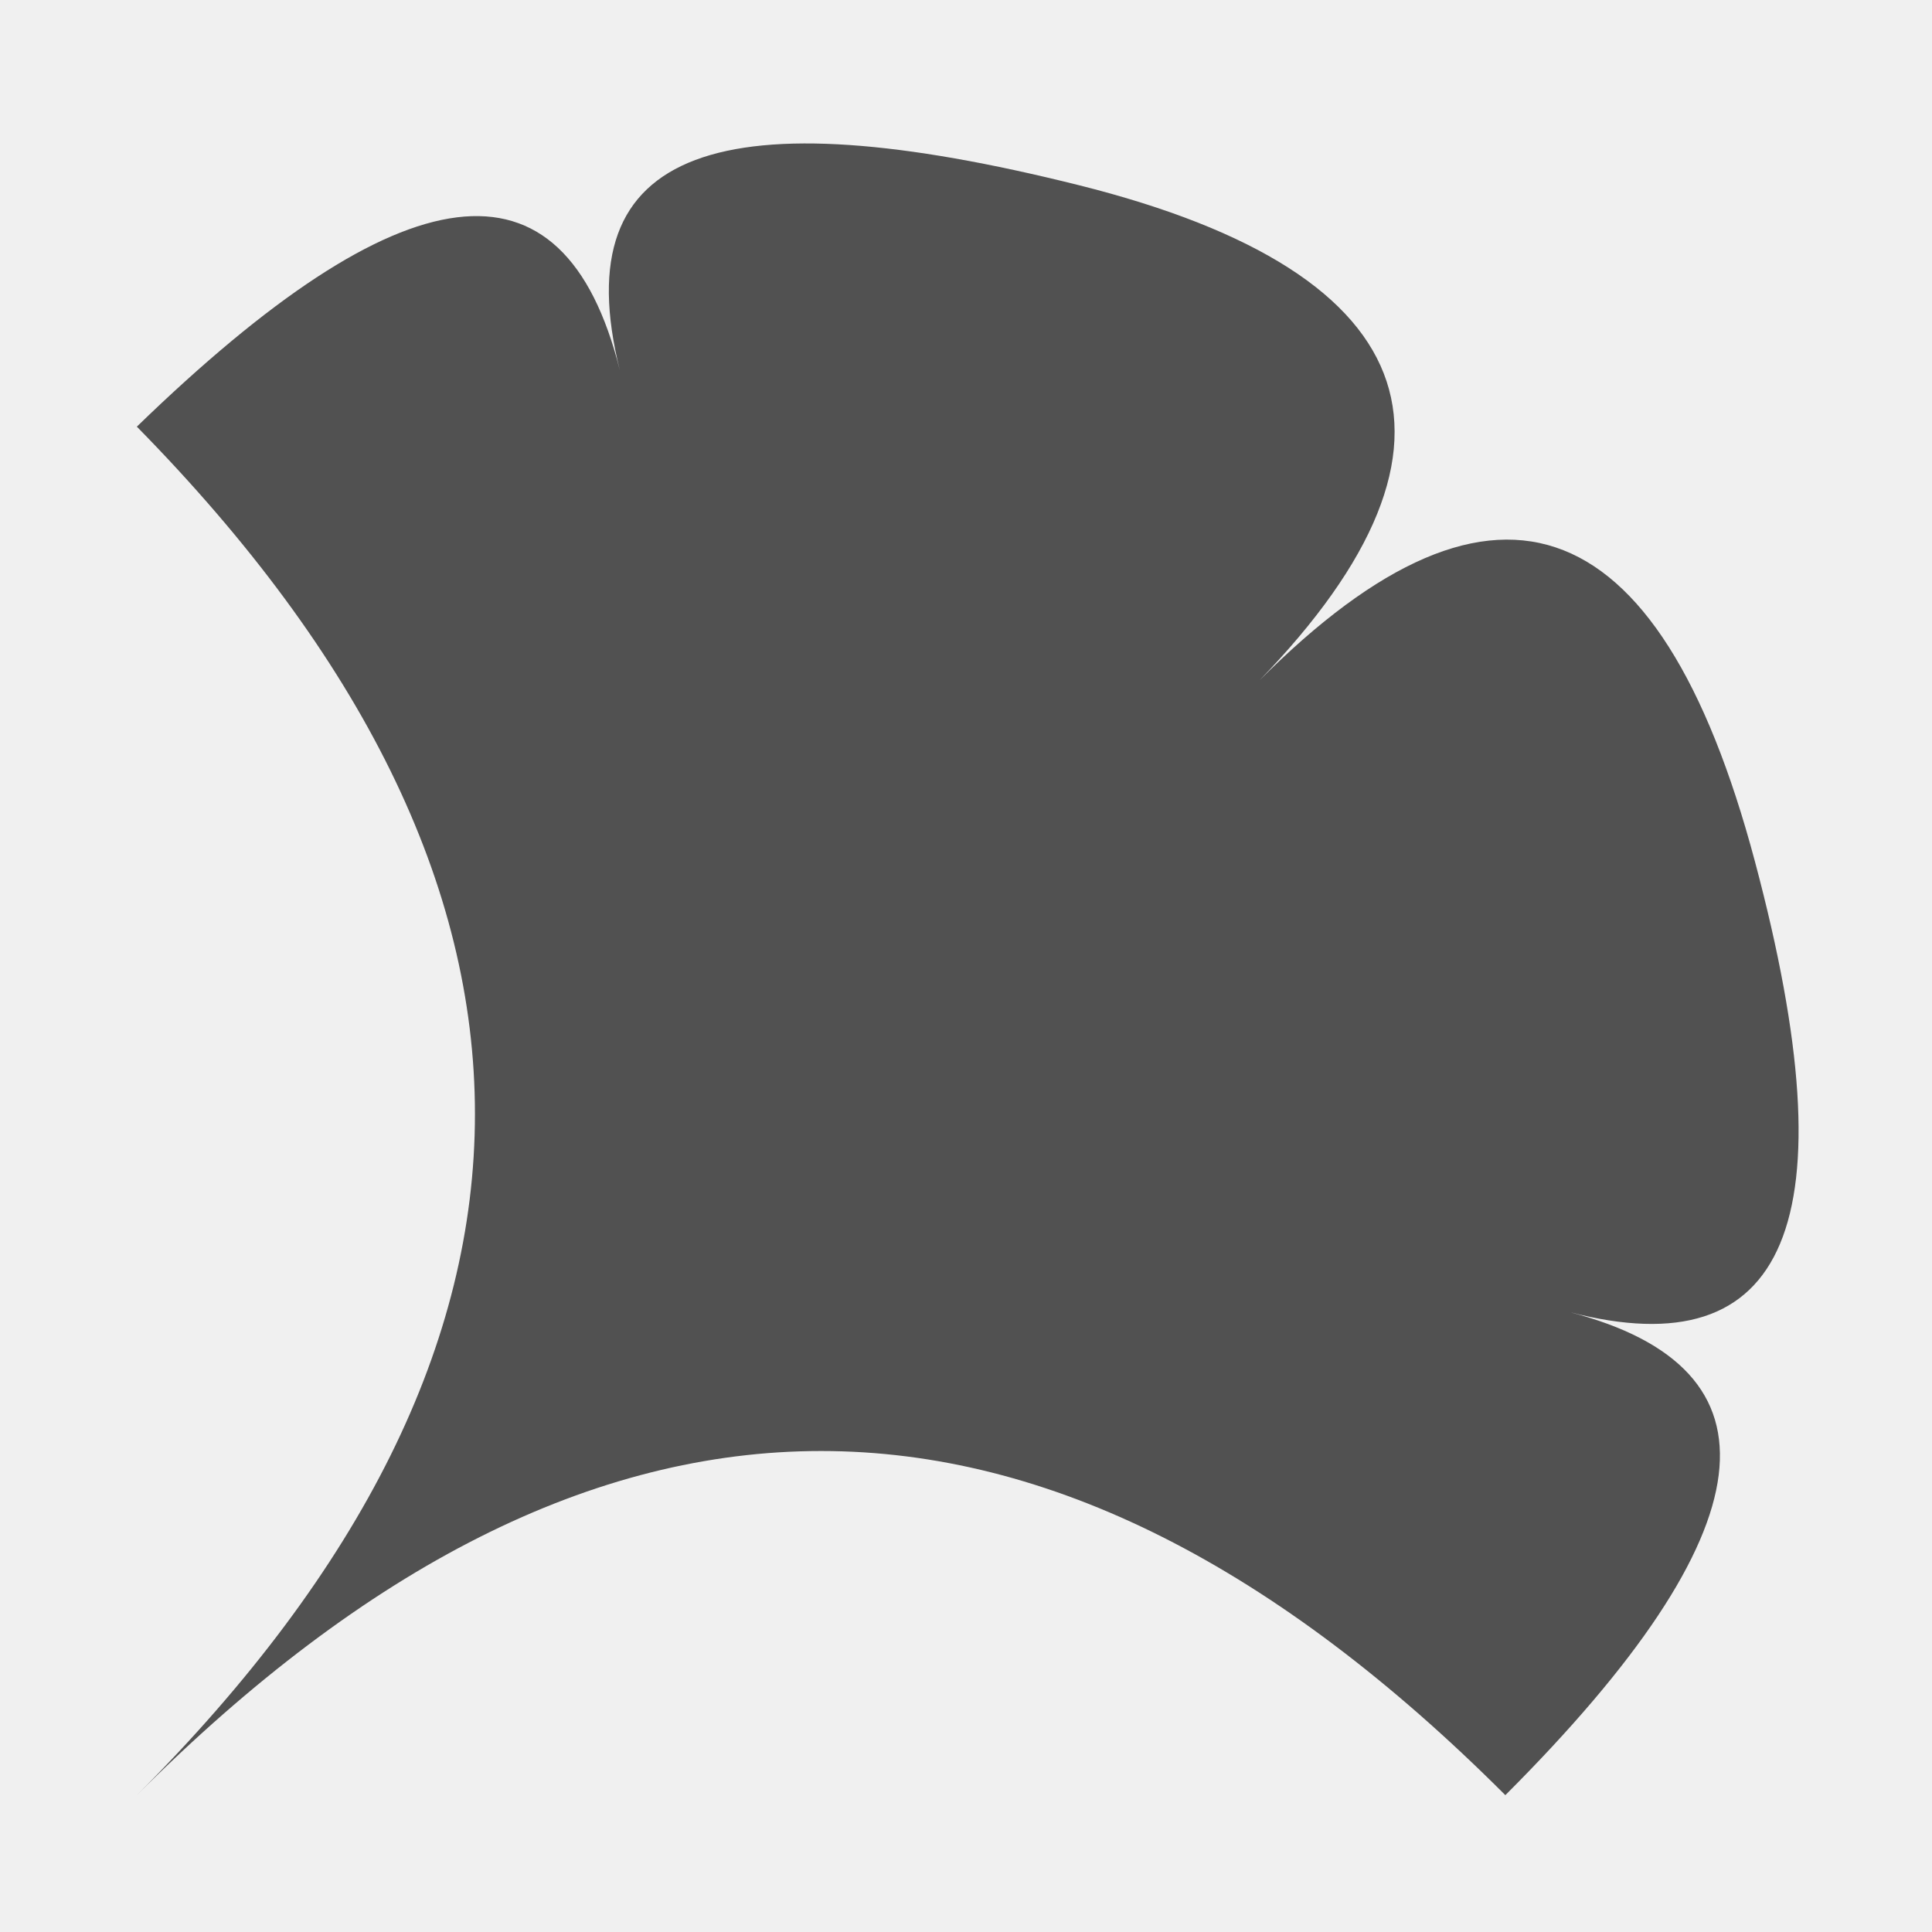
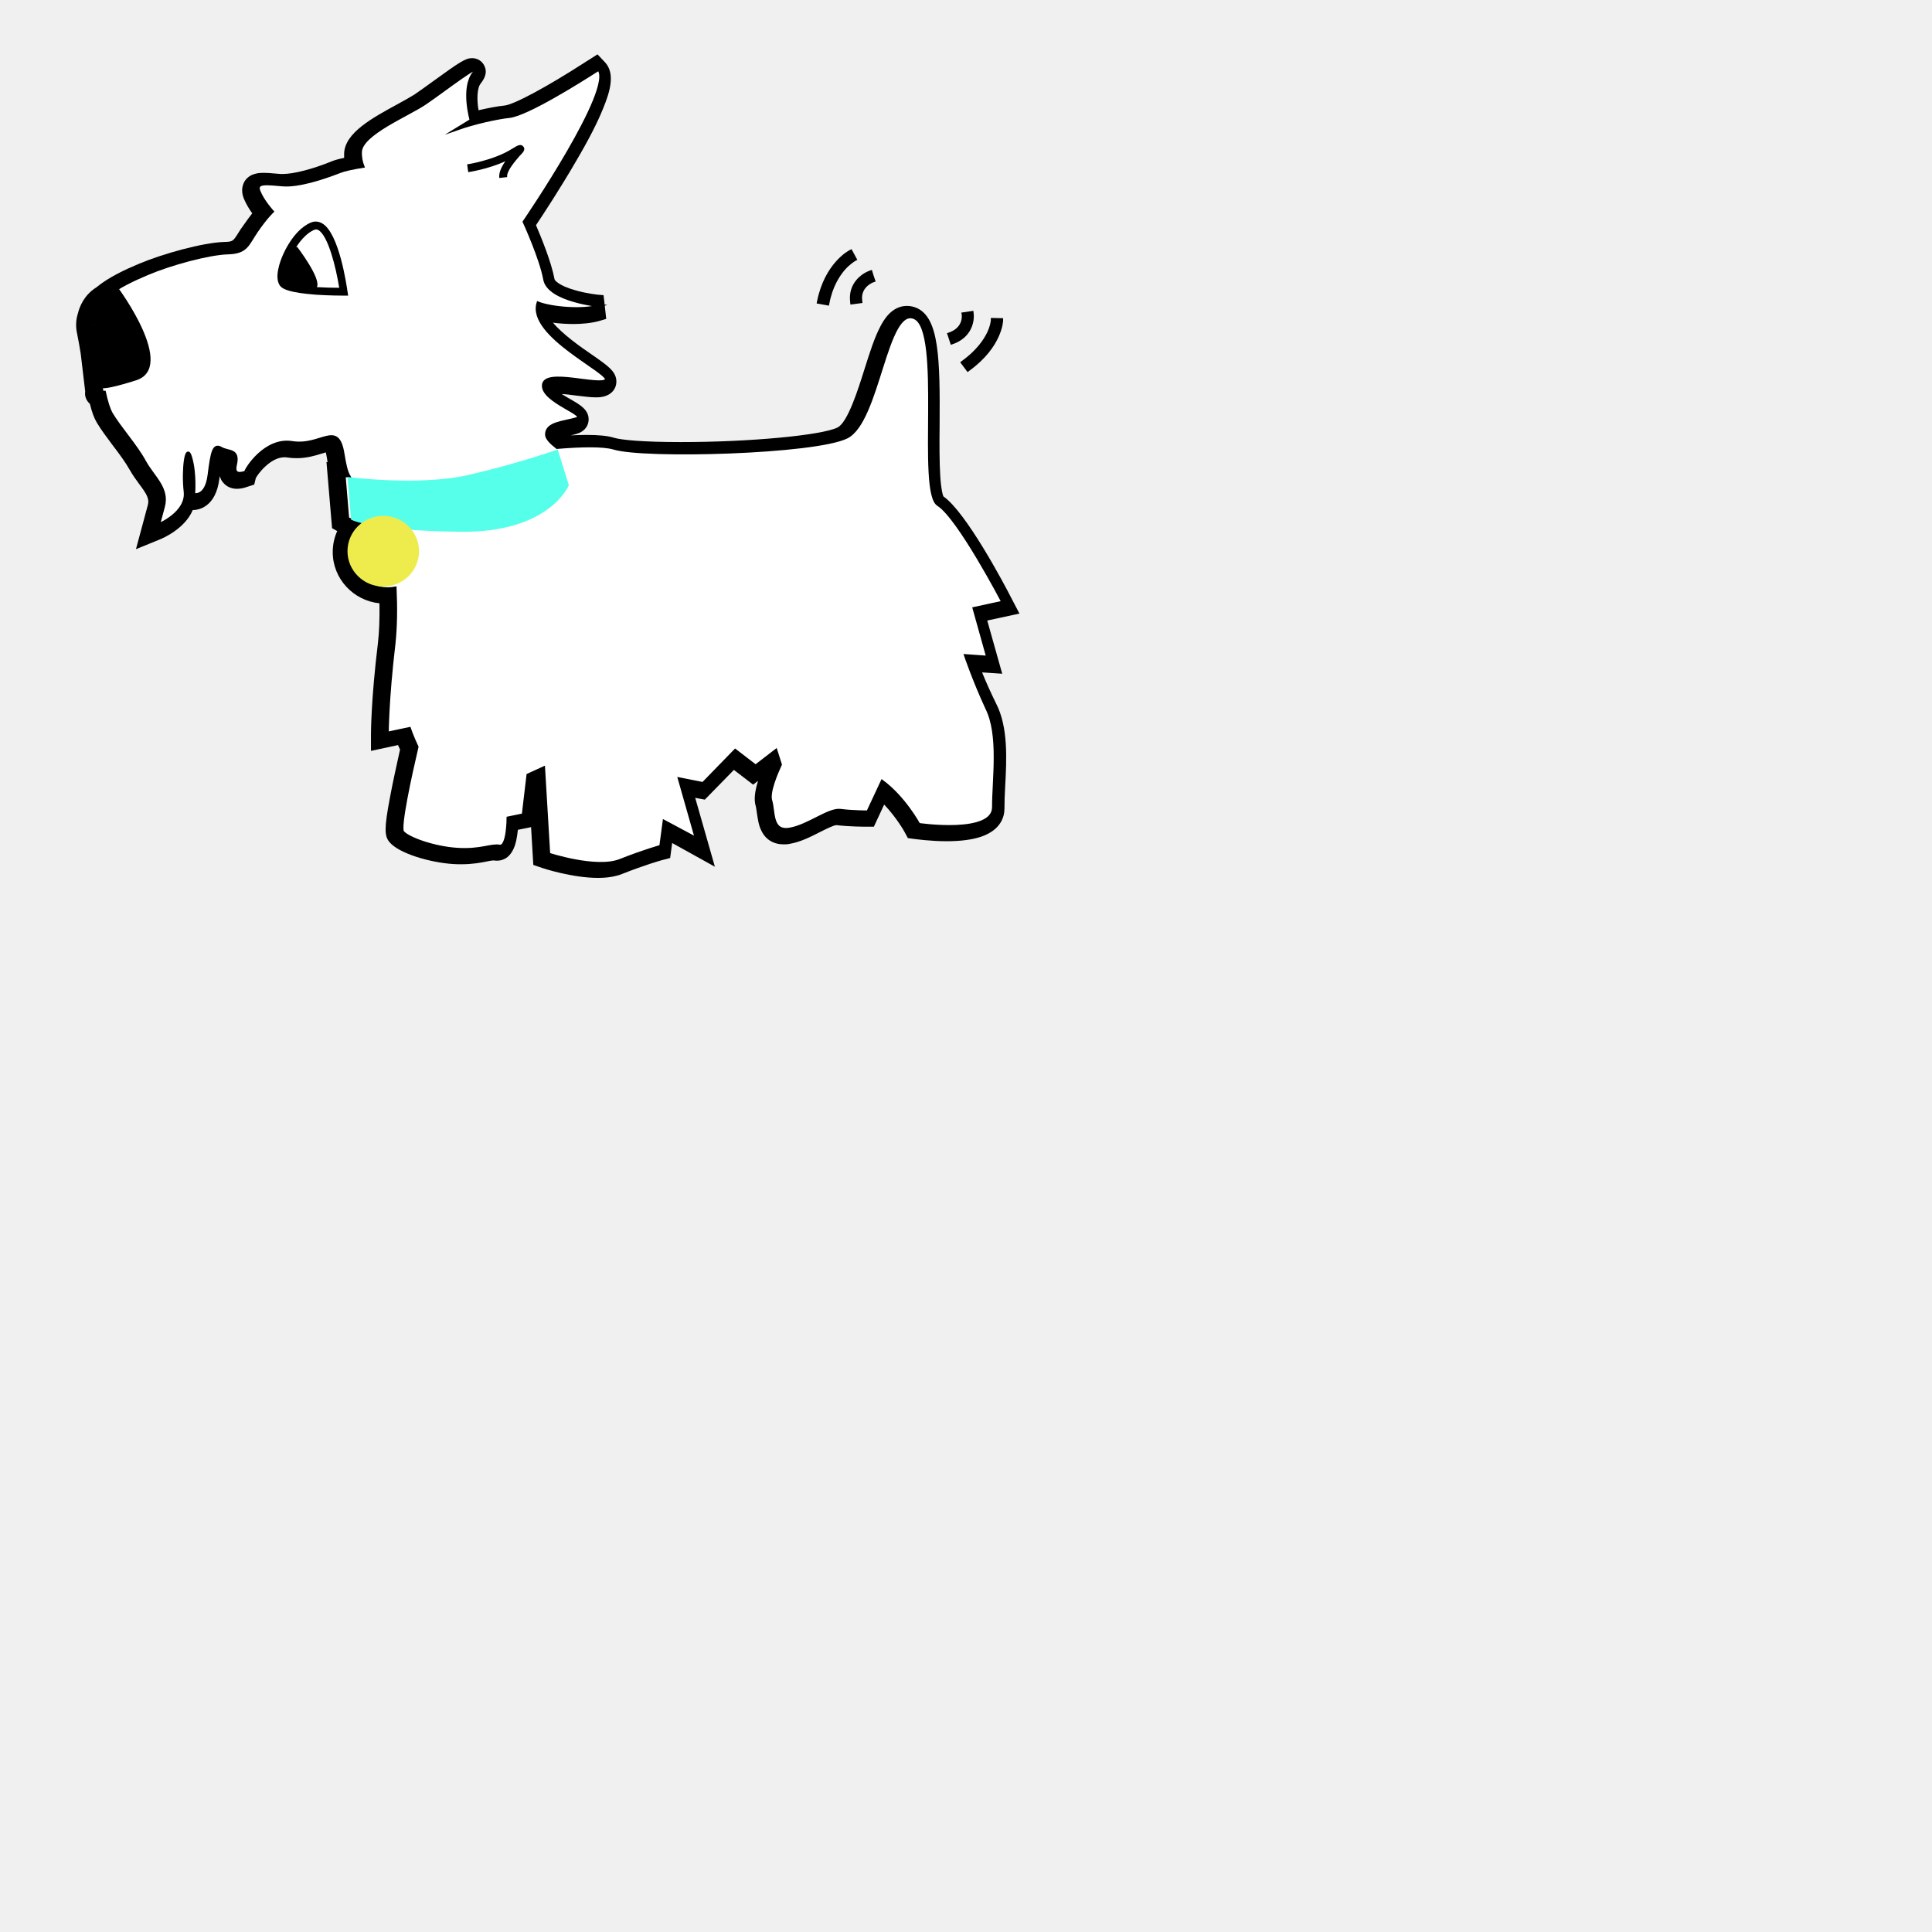
- <svg xmlns="http://www.w3.org/2000/svg" version="1.1" x="0px" y="0px" width="24px" height="24px" viewBox="0 0 24 24">
+ <svg xmlns="http://www.w3.org/2000/svg" version="1.1" id="Layer_1" x="0px" y="0px" viewBox="0 0 864 864" style="enable-background:new 0 0 864 864;" xml:space="preserve">
  <style type="text/css">
- 	.st0{fill:#515151;}
+ 	.st0{fill:#FFFFFF;stroke:#000000;stroke-width:1.315;stroke-miterlimit:10;}
+ 	.st1{fill:#56ffea;}
+ 	.st2{fill:#eeec4d;}
+ 	.st3{fill:none;stroke:#000000;stroke-miterlimit:10;}
</style>
-   <path class="st0" d="M1.7,22.3c5.7-5.7,11.3-5.7,17,0c3.3-3.3,3.5-5.3,0.8-6c2.7,0.7,3.5-1.1,2.3-5.6s-3.3-5.2-6.3-2.1  c3-3,2.3-5.2-2.1-6.3S7,1.8,7.7,4.6C7,1.8,5,2.1,1.7,5.3C7.3,11,7.3,16.7,1.7,22.3" />
+   <g>
+     <path d="M267.4,392.6c-11.5,0-24.6-4.3-25.1-4.5l-3.8-1.3l-1-16.9l-5.9,1.2c-0.1,0.8-0.2,1.6-0.3,2.3c-0.2,1.2-0.5,3.7-1.6,6.1   c-2.1,4.7-5.5,5.4-7.4,5.4c-0.5,0-0.9,0-1.4-0.1c0,0-0.1,0-0.2,0c-0.7,0-1.8,0.2-3.2,0.5c-2.6,0.5-6.2,1.2-11.1,1.2   c-1.2,0-2.5,0-3.8-0.1c-10.5-0.7-24.4-4.8-28.5-9.9c-2.1-2.6-2.4-5.8,0.3-19.9c1.3-7.1,3.2-15.4,4.5-21.4c-0.3-0.7-0.6-1.3-0.9-2   l-12.1,2.6v-7.3c0-0.6,0-15.4,3.1-40.8c0.6-5,0.8-11,0.7-17.9c-11.7-1.2-20.9-11-20.9-22.9c0-3.3,0.7-6.5,2-9.4l-2.3-1.3l-2.5-29.6   l0.5,0.1c-0.1-0.6-0.2-1.2-0.3-1.9c-0.2-1.2-0.4-2-0.5-2.5c-0.7,0.2-1.4,0.4-2,0.6c-2.8,0.9-6.6,2-11.1,2c-1.4,0-2.8-0.1-4.1-0.3   c-0.4-0.1-0.9-0.1-1.3-0.1c-6.3,0-11.9,7.5-12.8,9.3l-0.7,2.9l-3.4,1.1c-0.8,0.3-2.5,0.8-4.3,0.8c-2.6,0-4.8-1-6.3-2.9   c-0.7-0.8-1.1-1.7-1.4-2.8c-0.1,0.5-0.1,0.9-0.2,1.2c-1.6,12.9-9.5,14-11.9,14c0,0,0,0,0,0c-3.5,8.3-13.2,12.5-14.4,13l-11,4.5   l5.3-19.7c0.8-2.8-0.5-5-3.9-9.5c-1.4-1.9-2.9-4-4.2-6.3c-1.9-3.4-4.8-7.3-7.7-11.1c-2.6-3.5-5.1-6.8-7-10c-1.2-2-2.2-4.7-3.1-8.4   c-0.7-0.6-1.2-1.3-1.6-2.1c-0.5-1.1-0.7-2.2-0.5-3.4l-2-16.9c-0.4-2.6-1-5.9-1.6-8.9c-0.7-3.1-0.6-6.1,0.3-9   c0.7-2.9,2.6-8.2,8.3-11.8c5.6-4.6,12.8-7.9,19.2-10.6c10.5-4.4,28.3-9.4,38-9.7c3.8-0.1,3.9-0.3,6.2-3.9c0.6-1,1.3-2.1,2.2-3.3   c1.6-2.3,3-4.2,4.1-5.6c-1.4-1.9-2.8-4.3-3.8-6.7c-1.5-3.8-0.3-6.5,0.5-7.8c2.4-3.6,6.8-3.6,8.4-3.6c1.5,0,3.2,0.1,5,0.3l0.1,0   c0.8,0.1,1.7,0.1,2.6,0.2c0.3,0,0.6,0,0.9,0c4.8,0,13.1-2.1,21.7-5.6c1.4-0.6,3.3-1.1,5.7-1.6c0-0.7,0-1.3,0-2   c0.3-9.2,12.7-15.9,23.5-21.8c3.1-1.7,6-3.3,7.9-4.5c2.1-1.4,5.1-3.6,8.3-5.9c12-8.7,14.6-10.4,17.5-10.4c2.4,0,4.5,1.3,5.5,3.4   c1.8,3.6-0.7,6.7-1.6,7.9c-1.7,2.1-1.8,7.2-1,12c4.4-1,8.5-1.8,11.6-2.1c4.2-0.4,18.9-8.3,35.8-19.2c0.9-0.6,1.5-1,1.6-1l4.2-2.7   l3.4,3.6c4.6,5,2.2,13.1-0.8,20.4c-2.5,6.3-6.6,14.3-12.2,23.8c-6.9,11.9-14.3,23.2-17.9,28.6c2.4,5.6,6.9,16.6,8.3,24.2   c0.1,0.5,1.9,2.8,8.9,4.8c5.3,1.6,10.6,2.1,10.6,2.1l2.4,0.2l0.3,2.4l0.9,8.2l-2.3,0.7c-4.1,1.3-9,1.6-12.4,1.6   c-3,0-6.1-0.2-9.1-0.6c4.2,5.1,12.4,10.9,17.4,14.3c7.2,5,10.4,7.3,10.9,11.2c0.2,1.9-0.3,3.7-1.5,5.1c-2.4,2.8-6.2,2.8-7.6,2.8   c-2.5,0-5.5-0.4-8.8-0.8c-2.2-0.3-4.5-0.6-6.5-0.7c1.3,0.8,2.7,1.7,4,2.4c4.4,2.5,8.5,4.9,8,9.7c-0.3,2.7-2.3,4.9-5.3,5.7   c-0.9,0.3-1.8,0.5-2.7,0.7c2.6-0.1,4.9-0.2,7-0.2c5.6,0,9.7,0.4,12.5,1.3c3,0.9,12.4,1.9,29.8,1.9c30.7,0,62.8-3,70-6.5   c4.6-2.2,9.3-17.2,12.1-26.1c2.4-7.6,4.5-14.2,7.1-19.1c1.2-2.3,4.8-9.2,11.9-9.2c1.4,0,2.9,0.3,4.3,0.9   c10.1,4.4,10.5,22.7,10.3,52.3c-0.1,8.6-0.1,16.8,0.3,23.1c0.4,6,1.1,8.3,1.4,8.9c10.1,7,27.1,39,30.4,45.5l3.6,6.9l-14.4,3.1   l6.7,23.8l-9-0.6c1.6,4,3.8,8.9,6.3,14c5.4,10.5,4.7,24.8,4,37.3c-0.2,3.5-0.3,6.8-0.3,9.6c0,3.4-1.4,9.5-10.5,12.6   c-3.9,1.3-9,2-15.3,2c-7.6,0-14.2-1-14.5-1l-2.9-0.4l-1.4-2.6c0-0.1-3.6-6.5-9.2-12.4l-4.6,9.9h-3.8c-0.3,0-7.3,0-12.9-0.7   c-1.3,0-5,1.9-7.4,3.1c-4.1,2.1-8.8,4.5-13.7,5.3c-0.9,0.2-1.8,0.2-2.6,0.2c-4.4,0-8-2.1-9.9-6.1c-1.3-2.5-1.6-5.4-2-7.8   c-0.2-1.2-0.3-2.4-0.5-3.1c-0.9-2.8-0.5-6.5,1-11.4l-2.2,1.7l-8.6-6.6l-13,13.3l-4.3-0.8l8.8,30.8L300.6,377l-0.9,6.7l-3.8,1   c-0.1,0-7.5,2.1-17.6,6.1C275.3,392,271.7,392.6,267.4,392.6z" />
+     <g>
+       <path class="st0" d="M431.8,293.2l9.9,0.7l-6.1-21.8l12.9-2.8c0,0-19.8-37.9-28.9-43.6c-9.1-5.6,2.3-78-10.6-83.6    c-12.9-5.6-16,46.4-30.4,53.4c-14.4,7-90.4,9.1-104.1,4.9c-4.7-1.4-14.5-1.2-25.4-0.3c-2.7-2.1-4.7-4.1-4.7-5.8    c0-5.1,7.4-5.3,13.3-7c6-1.7-15.1-7.6-14.7-15c0.4-7.5,25.3,0.9,28.1-2.3c2.7-3.1-35-19.8-30.5-34.5c5.8,2.3,20.1,3.7,27.8,1.2    c0,0-23-2.2-24.8-11.7c-1.7-9.5-9.2-25.8-9.2-25.8s41-59.9,33.3-68.2c0,0-0.6,0.4-1.6,1c-6.4,4.1-30.5,19.3-38.4,20.1    c-5.7,0.6-15.8,2.9-23.2,5.5l6.2-3.8c0,0-4.2-14.4,1.2-21.2c5.4-6.8-13.8,8.2-21.8,13.6c-8,5.4-28.6,13.7-28.9,21.7    c-0.1,2.5,0.4,4.7,1.1,6.5c-4.4,0.7-8.2,1.5-10.5,2.4c-7.6,3-18.3,6.4-25.2,5.9c-6.8-0.5-12.5-1.6-10.8,2.8c1.7,4.4,6,9.1,6,9.1    s-2.8,2.6-7,8.7c-4.2,6.1-4.4,9.6-13,9.8c-8.6,0.3-25.3,4.8-35.9,9.3c-5.6,2.4-12.9,5.6-18,9.9c-4.2,2.5-5.6,6.4-6,8.4    c-0.6,1.9-0.7,4-0.2,6.3c0.6,2.9,1.2,6.1,1.7,9.4l2.1,18.2c0,0-0.7,0.8,1.2,0.8c0.9,4.1,1.9,7.5,3.1,9.6    c3.8,6.4,11,14.3,14.8,21.3c3.8,7,10.7,12,8.5,20.2c-2.2,8.2-2.2,8.2-2.2,8.2s13-5.3,11.9-14.9c-1.1-9.6,0.5-22.3,2.5-15.1    c2.1,7.2,1.3,16.4,1.3,16.4s5.6,1.7,6.9-8.7c1.3-10.4,2.1-13.9,5.4-11.9c3.3,1.9,8,0.3,6.4,7.3c-1.3,5.3,3.1,3.8,4.5,3.4    c0.4-1.8,9-15.2,20.8-13.3c13.2,2.1,20.4-10,22.8,5.1c0.8,4.9,1.5,8,2.6,9.9c-1.3-0.1-2.1-0.2-2.1-0.2l1.6,19.2    c0,0,1.5,0.8,6.1,1.8c-3.4,3.1-5.5,7.6-5.5,12.5c0,9.4,7.7,17.1,17.2,17.1c1.2,0,2.3-0.1,3.4-0.3c0.4,8.6,0.3,17.4-0.5,24.8    c-3,25.3-3,40.1-3,40.1l9.9-2.1c0,0,1.3,3.8,3.4,8.2c-3,12.8-8.1,36.1-6.4,38.1c2.3,2.8,13.7,7,24.3,7.7c10.6,0.7,15.2-2.1,19-1.4    c3.8,0.7,3.8-12.6,3.8-12.6l6.8-1.4l2.1-17.8l7-3.2l2.3,38.6c0,0,21.3,7,31.9,2.8c10.6-4.2,18.2-6.3,18.2-6.3l1.5-11.2l14.4,7.7    l-7.6-26.7l10.6,2.1l14.4-14.8l9.1,7l9.1-7l2,6.3c-1.8,3.9-5.5,12.5-4.3,16.2c1.5,4.9,0,14.1,8.4,12.7c8.4-1.4,17.5-9.1,22.8-8.4    c5.3,0.7,12.2,0.7,12.2,0.7l6.4-13.7c10,7.4,16.4,19.3,16.4,19.3s33.4,4.9,33.4-7.7c0-12.6,3-32.3-3-44.3    C435.6,304.4,431.8,293.2,431.8,293.2z" />
+       <path class="st0" d="M110.3,211.1c0.4-0.3,0.2-0.3-0.2-0.1C110,211.2,110.1,211.3,110.3,211.1z" />
+     </g>
+     <path class="st1" d="M155.4,213.3c0,0,31.9,4.2,54.1-0.9c22.2-5.1,39.9-11.4,39.9-11.4l5,16c0,0-8.6,21.4-48.7,20.8   c-40.1-0.5-48.7-5.4-48.7-5.4L155.4,213.3z" />
+     <g>
+       <path d="M223.3,79.6c-0.3-2.4,0.9-4.9,2.7-7.5c-7.8,3.6-16.2,4.8-16.6,4.9l-0.5-3.5c0.1,0,11.9-1.8,20-6.9c1-0.6,1.7-1,2.2-1.3    c0.5-0.2,1.9-1,2.9,0.2c0.7,0.8,0.6,1.7-0.3,2.8c-0.3,0.4-0.7,0.8-1.2,1.3c-1.8,2.1-6.1,6.9-5.7,9.6L223.3,79.6z" />
+     </g>
+     <path d="M155.4,130.3c-0.4-2.6-3.7-26-11.3-30.4c-1.6-0.9-3.3-1.1-5-0.4c-4.2,1.7-7.5,5.7-9.5,8.8c-2.4,3.7-4.3,8-5.1,11.8   c-0.6,2.6-0.8,6.1,1,8c1.1,1.2,4,2.8,15.9,3.7c6,0.4,11.6,0.4,12.2,0.4c0,0,0.1,0,0.1,0l2,0L155.4,130.3z M141.7,128.4   c2.1-3.8-8.8-18-8.8-18c-0.2,0.1-0.4,0.1-0.5,0.2c2.3-3.6,5.2-6.6,8.1-7.8c0.3-0.1,0.6-0.2,0.8-0.2c0.4,0,0.7,0.1,1.1,0.3   c4.3,2.5,7.8,16.4,9.3,25.8C148.3,128.7,144.9,128.6,141.7,128.4z" />
+     <path d="M52.9,128.8c0,0,26.3,35.5,7.9,41.3c-18.4,5.8-15.7,2.7-15.7,2.7l-3.8-32.6C41.3,140.2,42,130.4,52.9,128.8z" />
+     <g>
+       <g>
+         <path d="M365.2,135.7l0.2-1c3.4-16.9,14-22.6,14.5-22.8l0.9-0.5l1.3,2.4l1.3,2.4l-0.9,0.5c0,0-2.2,1.2-4.7,4     c-2.3,2.7-5.5,7.5-6.9,15l-0.2,1L365.2,135.7z" />
+       </g>
+       <g>
+         <path d="M380.2,135.2c-1.1-8.6,5.3-13,8.8-14.2l0.9-0.3l0.8,2.6l0.9,2.6l-0.9,0.3c-0.2,0.1-6,2.1-5.1,8.3l0.1,1l-5.4,0.7     L380.2,135.2z" />
+       </g>
+     </g>
+     <g>
+       <g>
+         <path d="M429.4,162l0.8-0.6c6.5-4.7,9.7-9.5,11.2-12.6c1.6-3.3,1.7-5.6,1.7-5.6l0-1l1,0l4.5,0.1l0,1c0,0.5-0.5,11.9-15.1,22.5     l-0.8,0.6L429.4,162z" />
+       </g>
+       <g>
+         <path d="M423.5,149l0.9-0.3c6.5-2.3,5.7-7.7,5.7-7.9l-0.2-1l5.4-0.8l0.1,1c0.5,3.5-0.7,10.9-9.3,13.9l-0.9,0.3L423.5,149z" />
+       </g>
+     </g>
+     <path class="st2" d="M187.4,246.5c0,8.7-7.1,15.8-16,15.8c-8.8,0-16-7.1-16-15.8c0-8.7,7.1-15.8,16-15.8   C180.2,230.7,187.4,237.8,187.4,246.5z" />
+   </g>
</svg>
